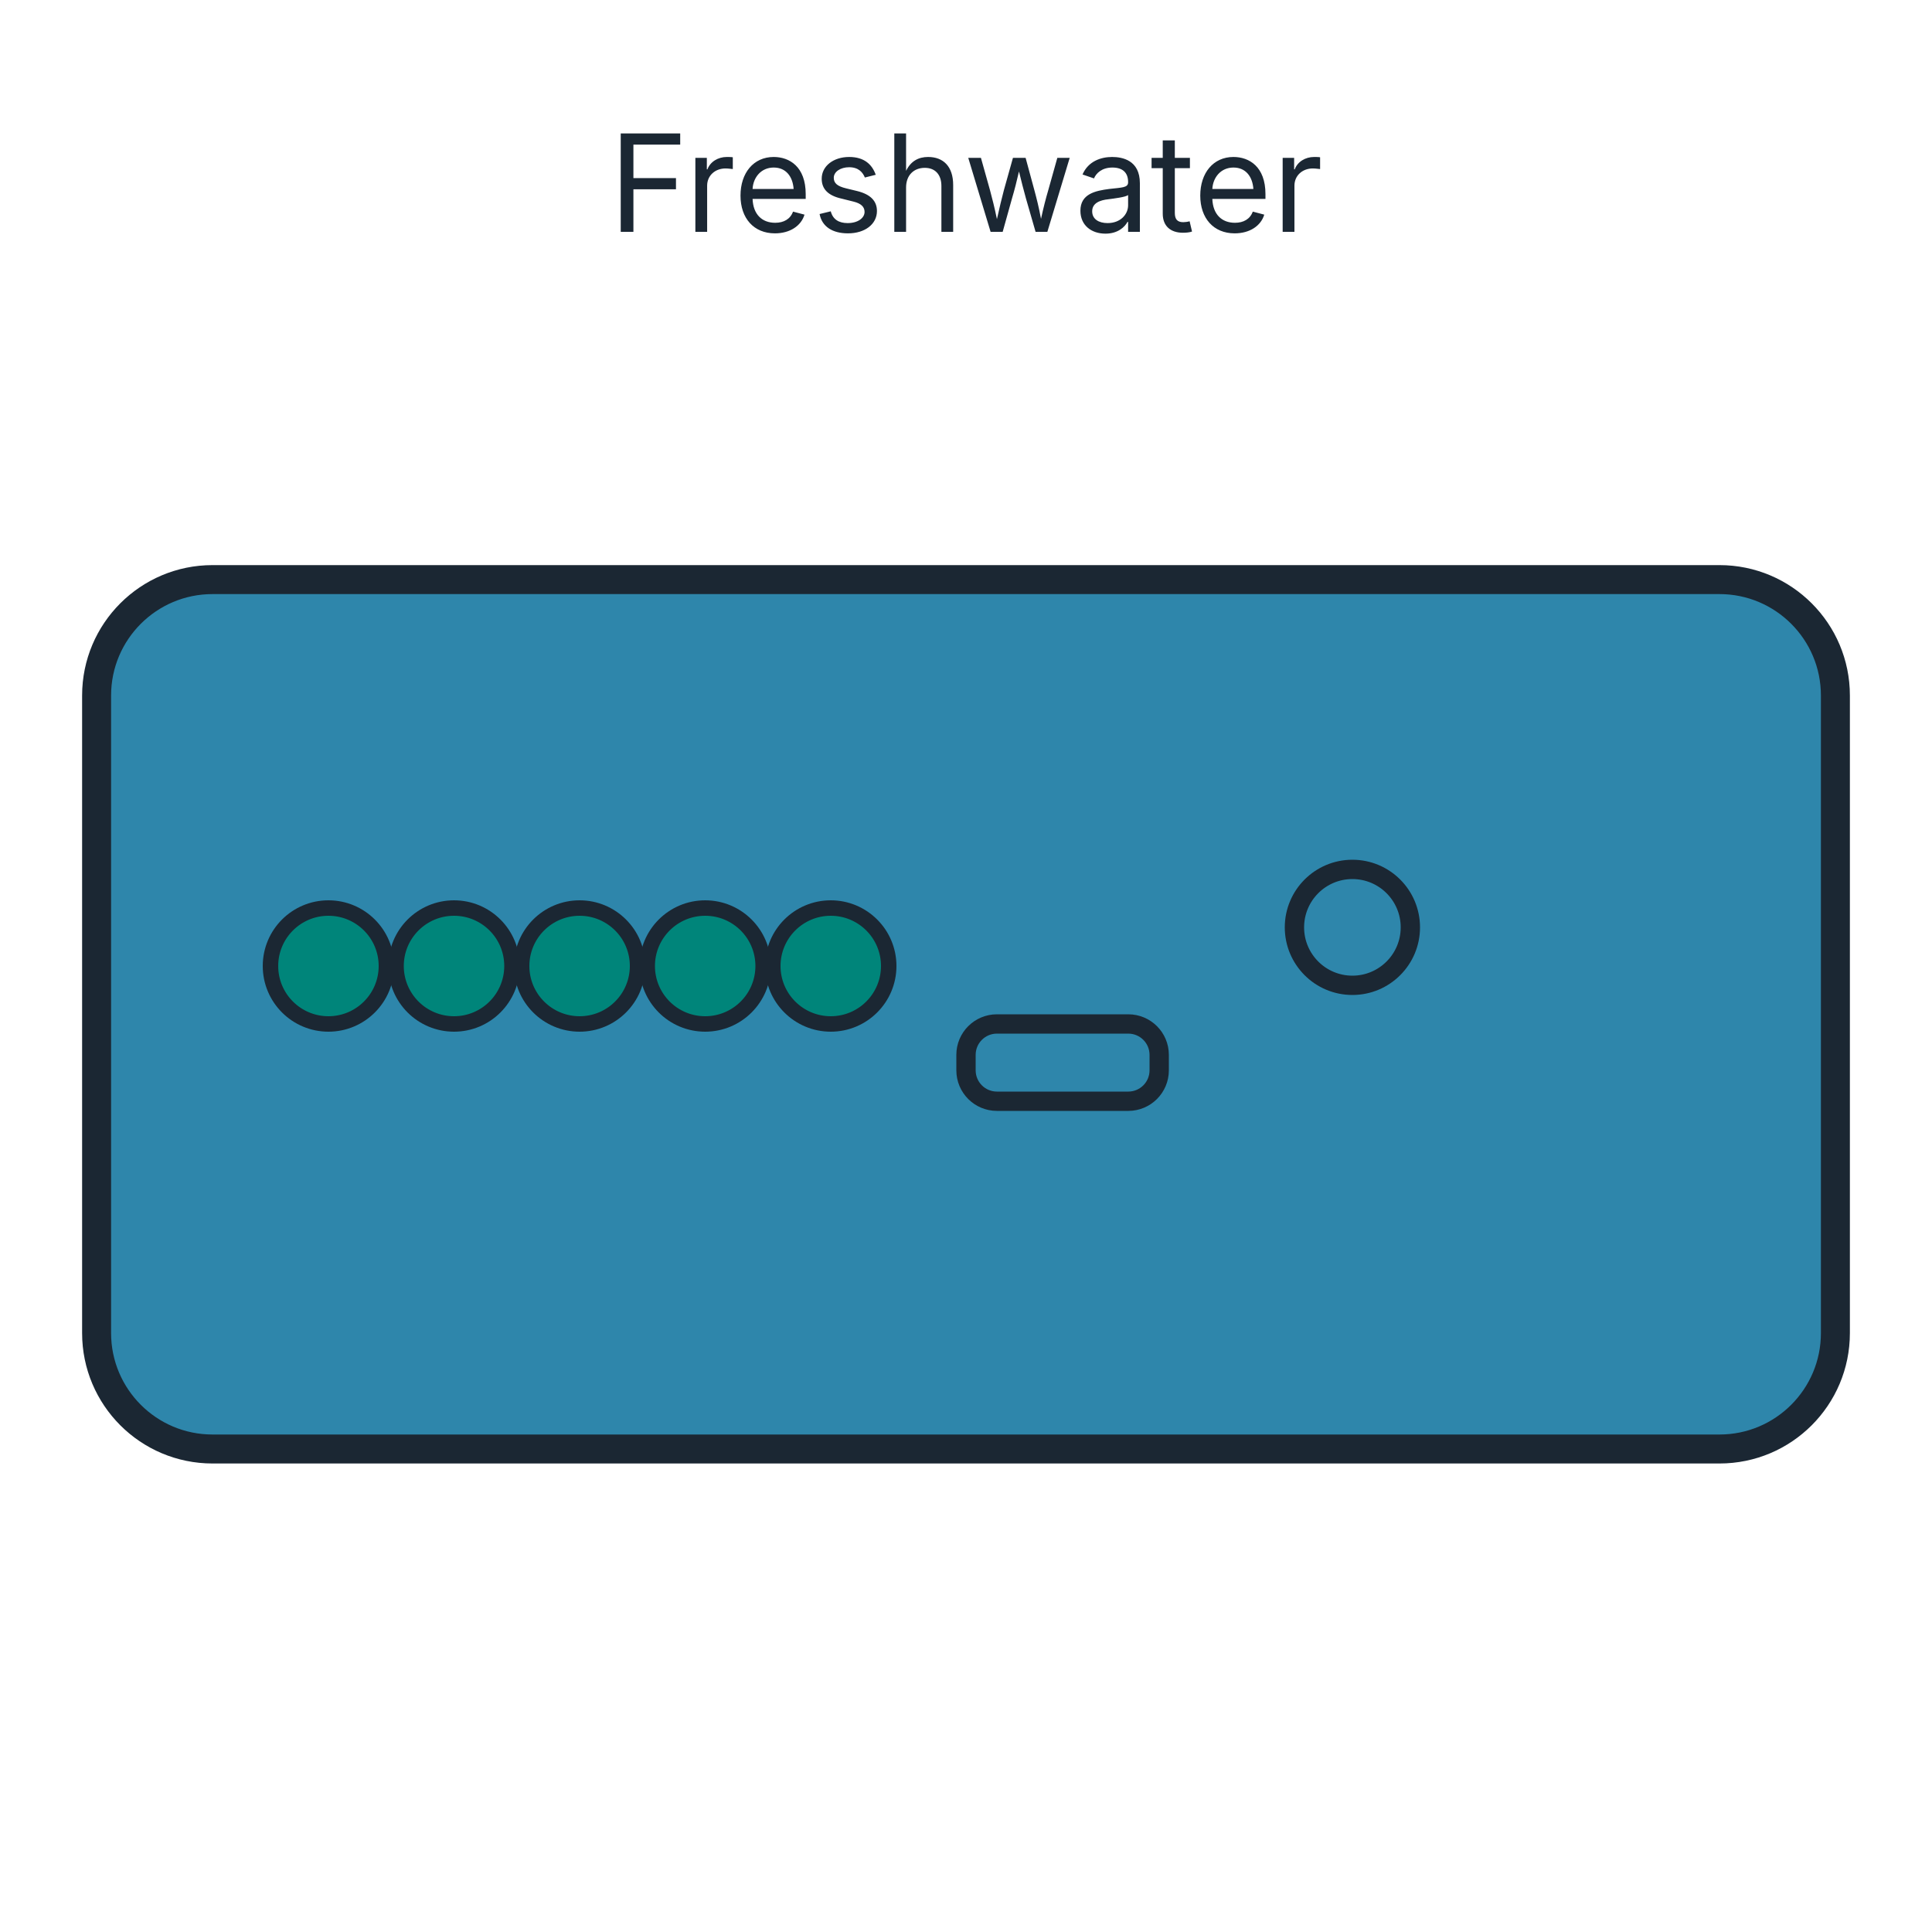
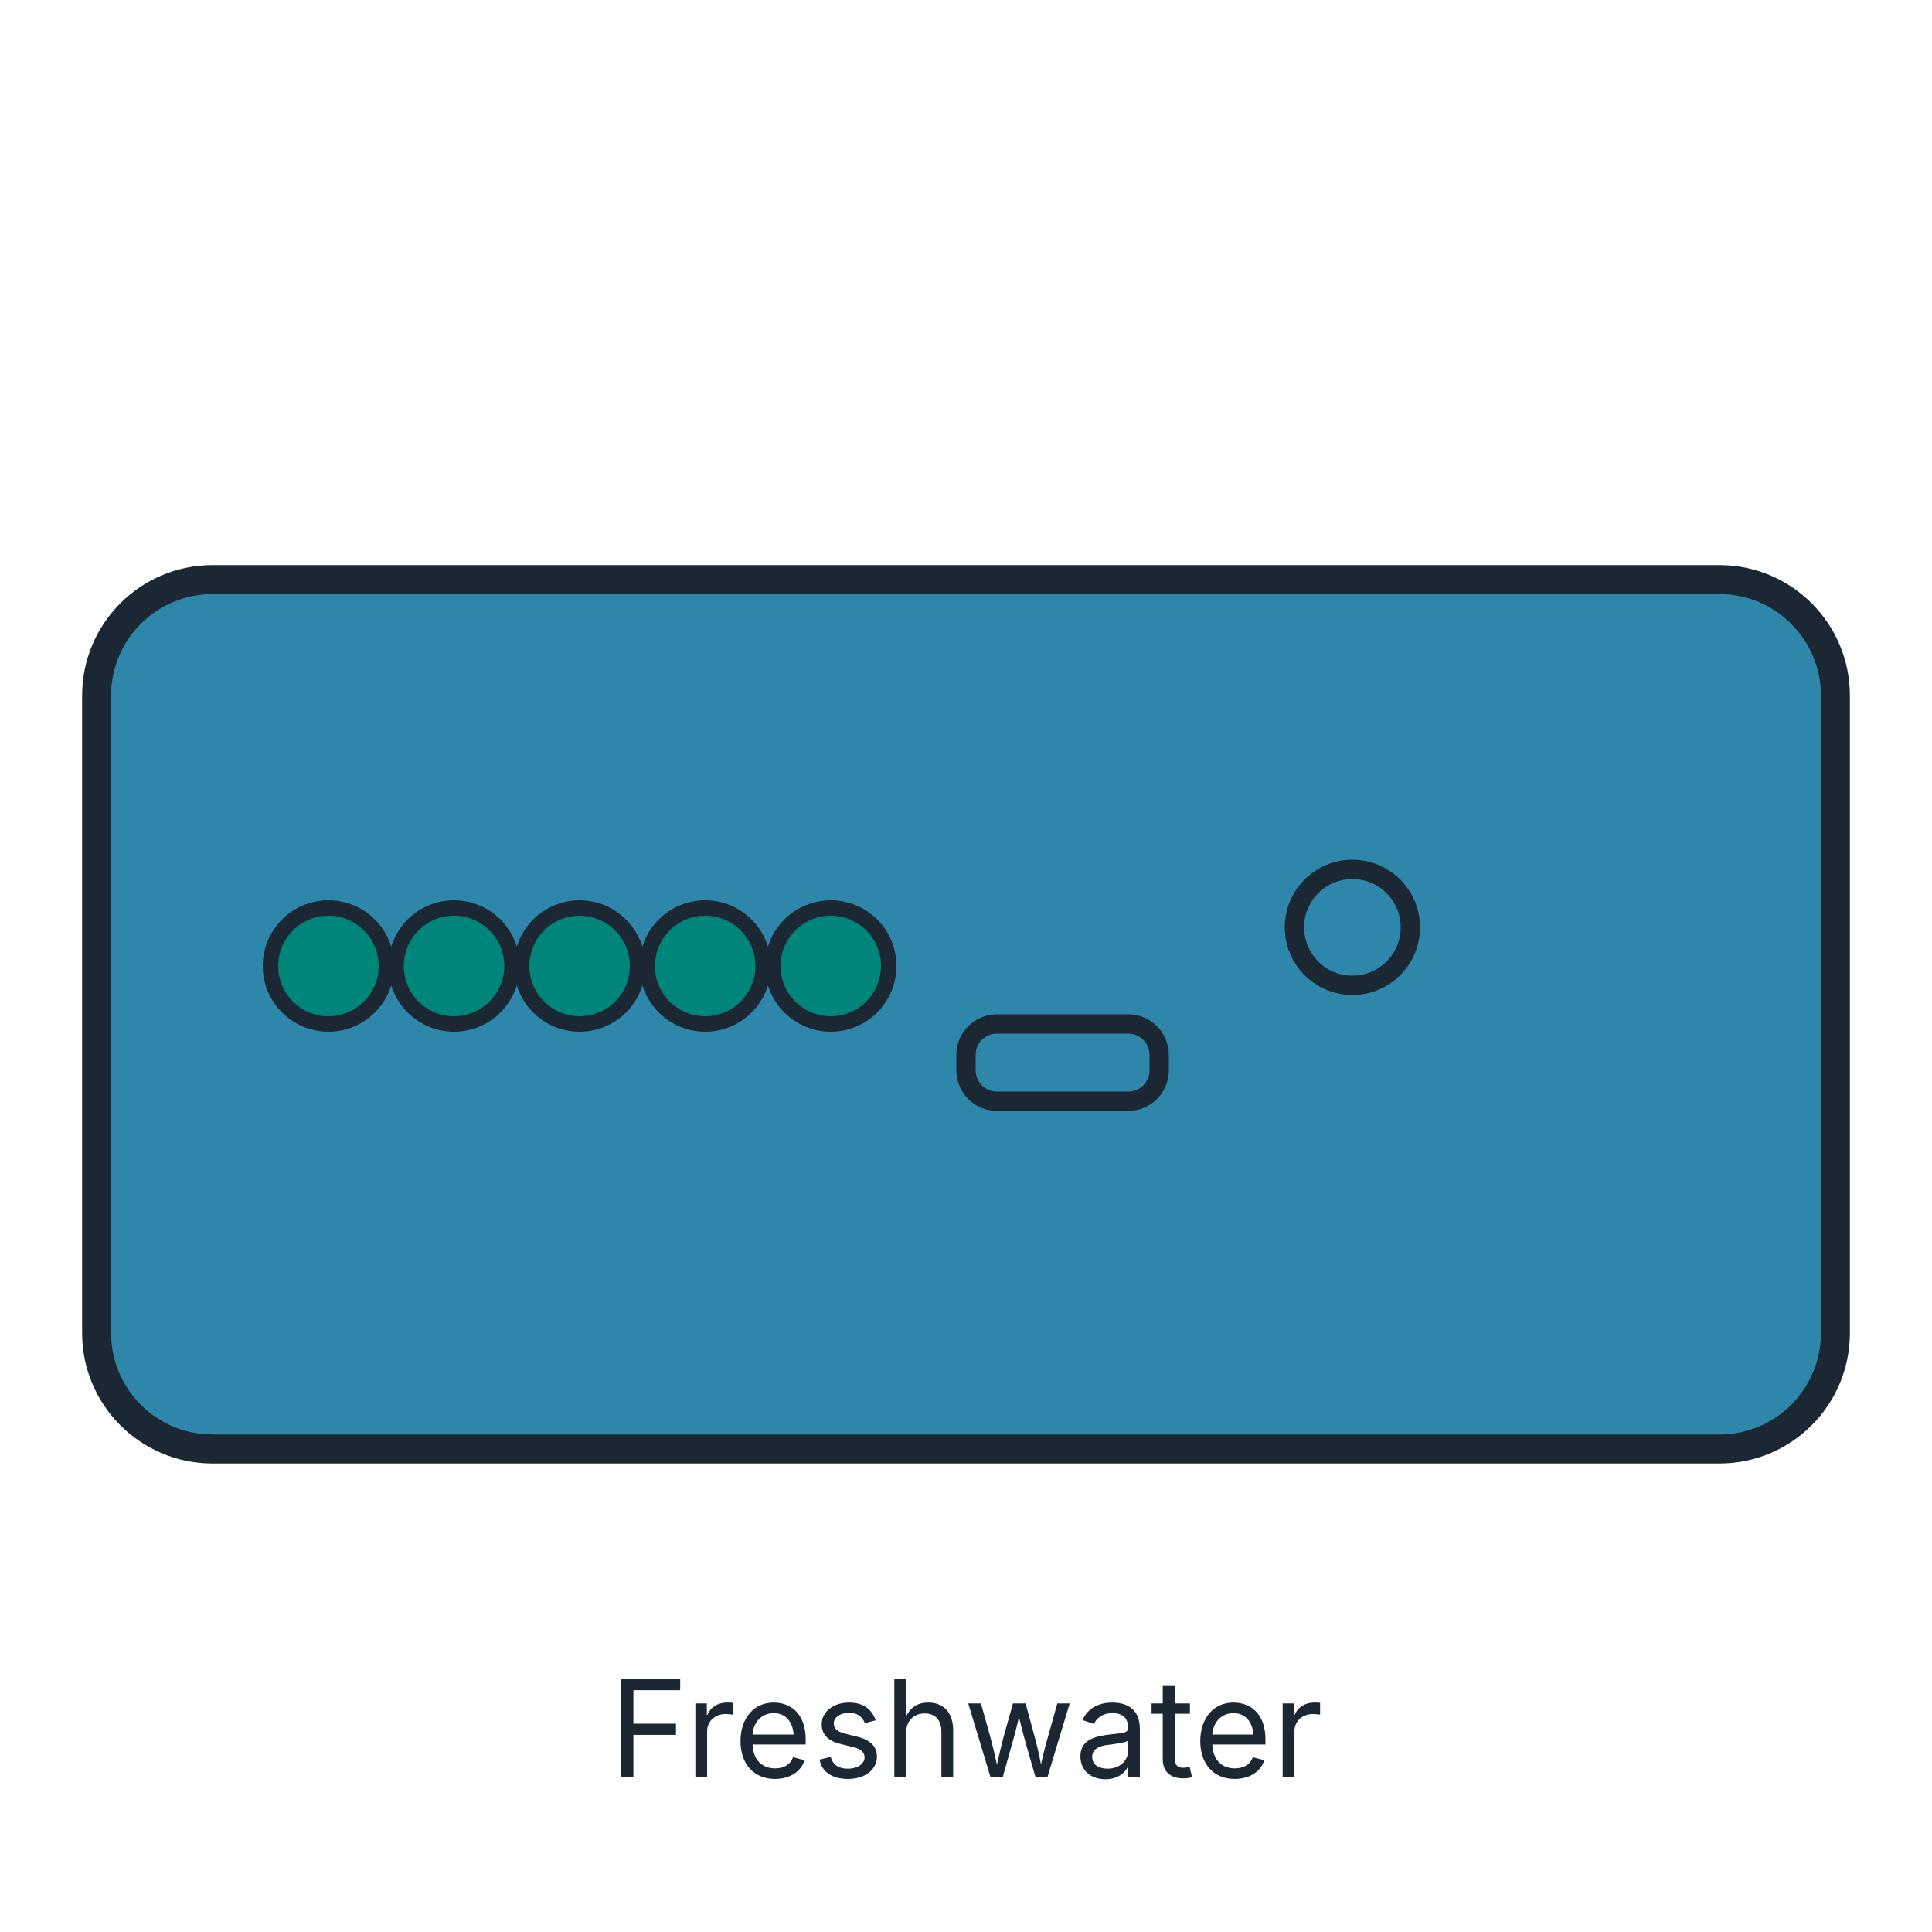
<svg xmlns="http://www.w3.org/2000/svg" viewBox="0 0 100 100" width="100" height="100" class="pp-icon pp-environments" role="img" aria-labelledby="t-freshwater d-freshwater" data-license="CC-BY-4.0" data-copyright="ZengZichao">
  <g id="l-freshwater-bg" data-name="habitat-bg">
    <rect x="5" y="30" width="90" height="45" rx="6" fill="#2E86AB" data-pp="bacteria" stroke="#1B2733" stroke-width="1.5" />
  </g>
  <g id="l-freshwater-microbes" data-name="microbes">
    <circle cx="17.0" cy="50" r="3" fill="#00857A" data-pp="metabolism" stroke="#1B2733" stroke-width="0.8" />
    <circle cx="23.5" cy="50" r="3" fill="#00857A" data-pp="metabolism" stroke="#1B2733" stroke-width="0.8" />
    <circle cx="30.0" cy="50" r="3" fill="#00857A" data-pp="metabolism" stroke="#1B2733" stroke-width="0.8" />
    <circle cx="36.5" cy="50" r="3" fill="#00857A" data-pp="metabolism" stroke="#1B2733" stroke-width="0.8" />
    <circle cx="43.0" cy="50" r="3" fill="#00857A" data-pp="metabolism" stroke="#1B2733" stroke-width="0.8" />
    <rect x="50.0" y="53.0" width="10" height="4" rx="1.6" fill="#2E86AB" data-pp="bacteria" stroke="#1B2733" stroke-width="1" />
    <circle cx="70" cy="48" r="3" fill="#2E86AB" data-pp="bacteria" stroke="#1B2733" stroke-width="1" />
  </g>
  <g id="l-freshwater-label" data-name="annotation">
-     <text x="50" y="12" font-size="7" font-family="Inter,Helvetica,Arial,sans-serif" fill="#1B2733" data-pp="ink" text-anchor="middle">Freshwater</text>
+     <text x="50" y="92" font-size="7" font-family="Inter,Helvetica,Arial,sans-serif" fill="#1B2733" data-pp="ink" text-anchor="middle">Freshwater</text>
  </g>
</svg>
